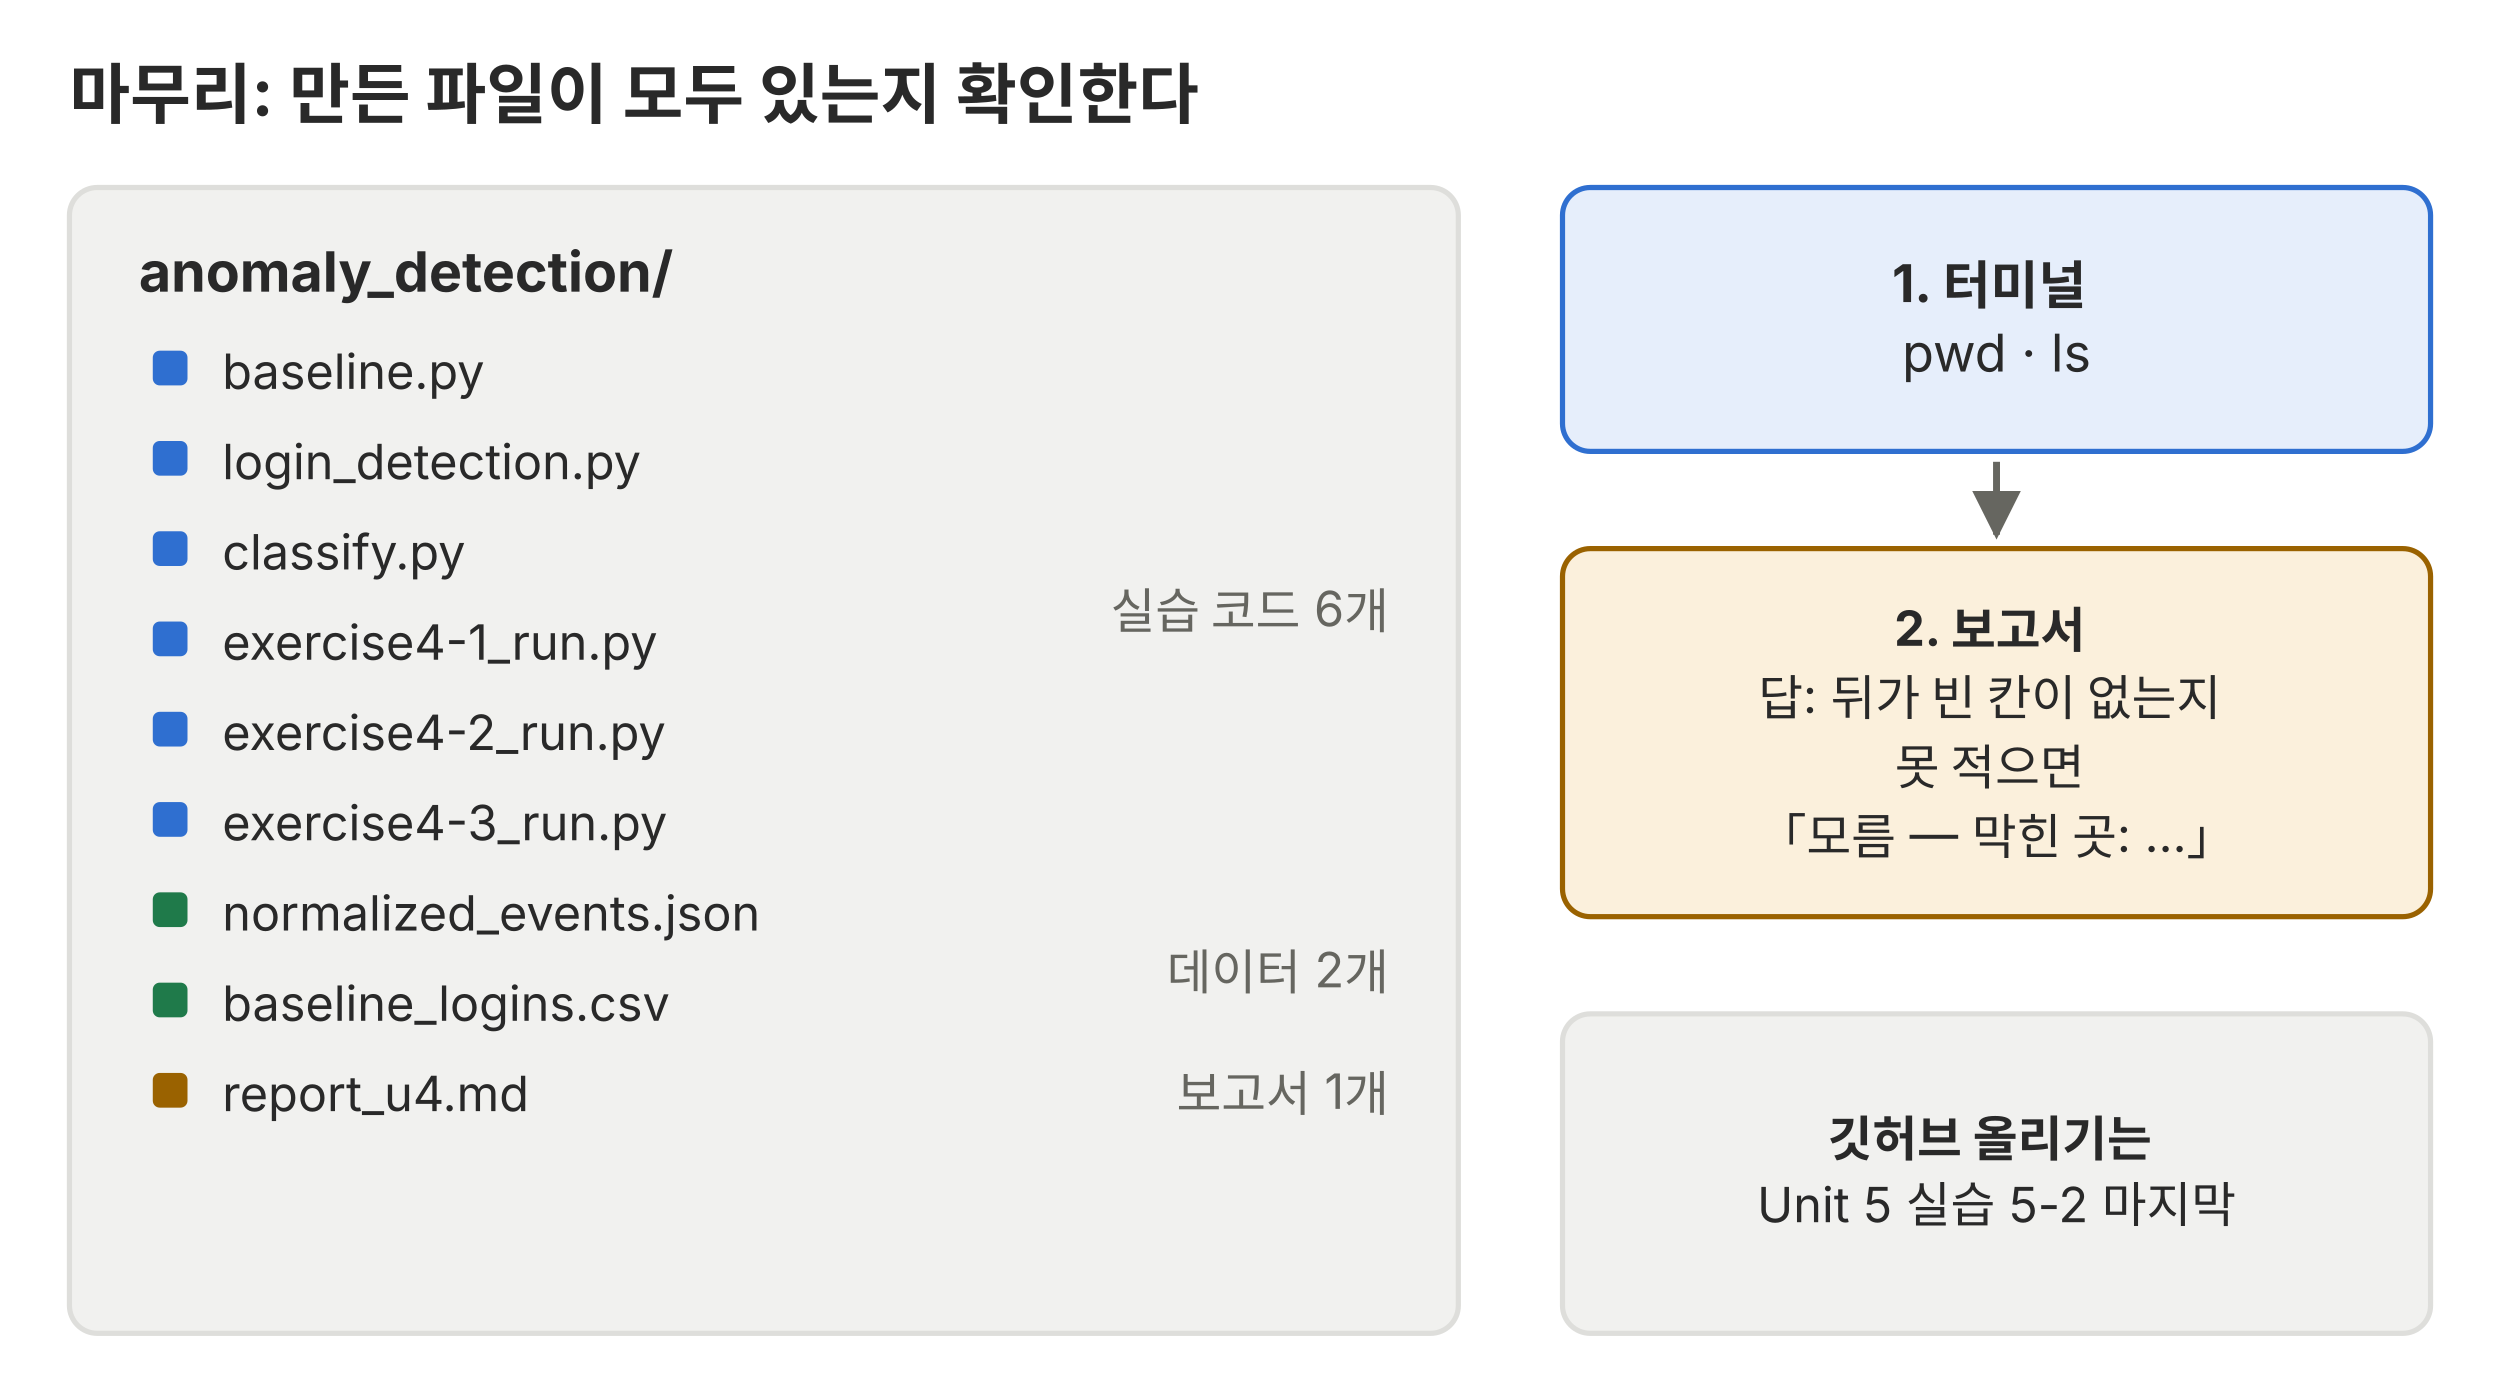
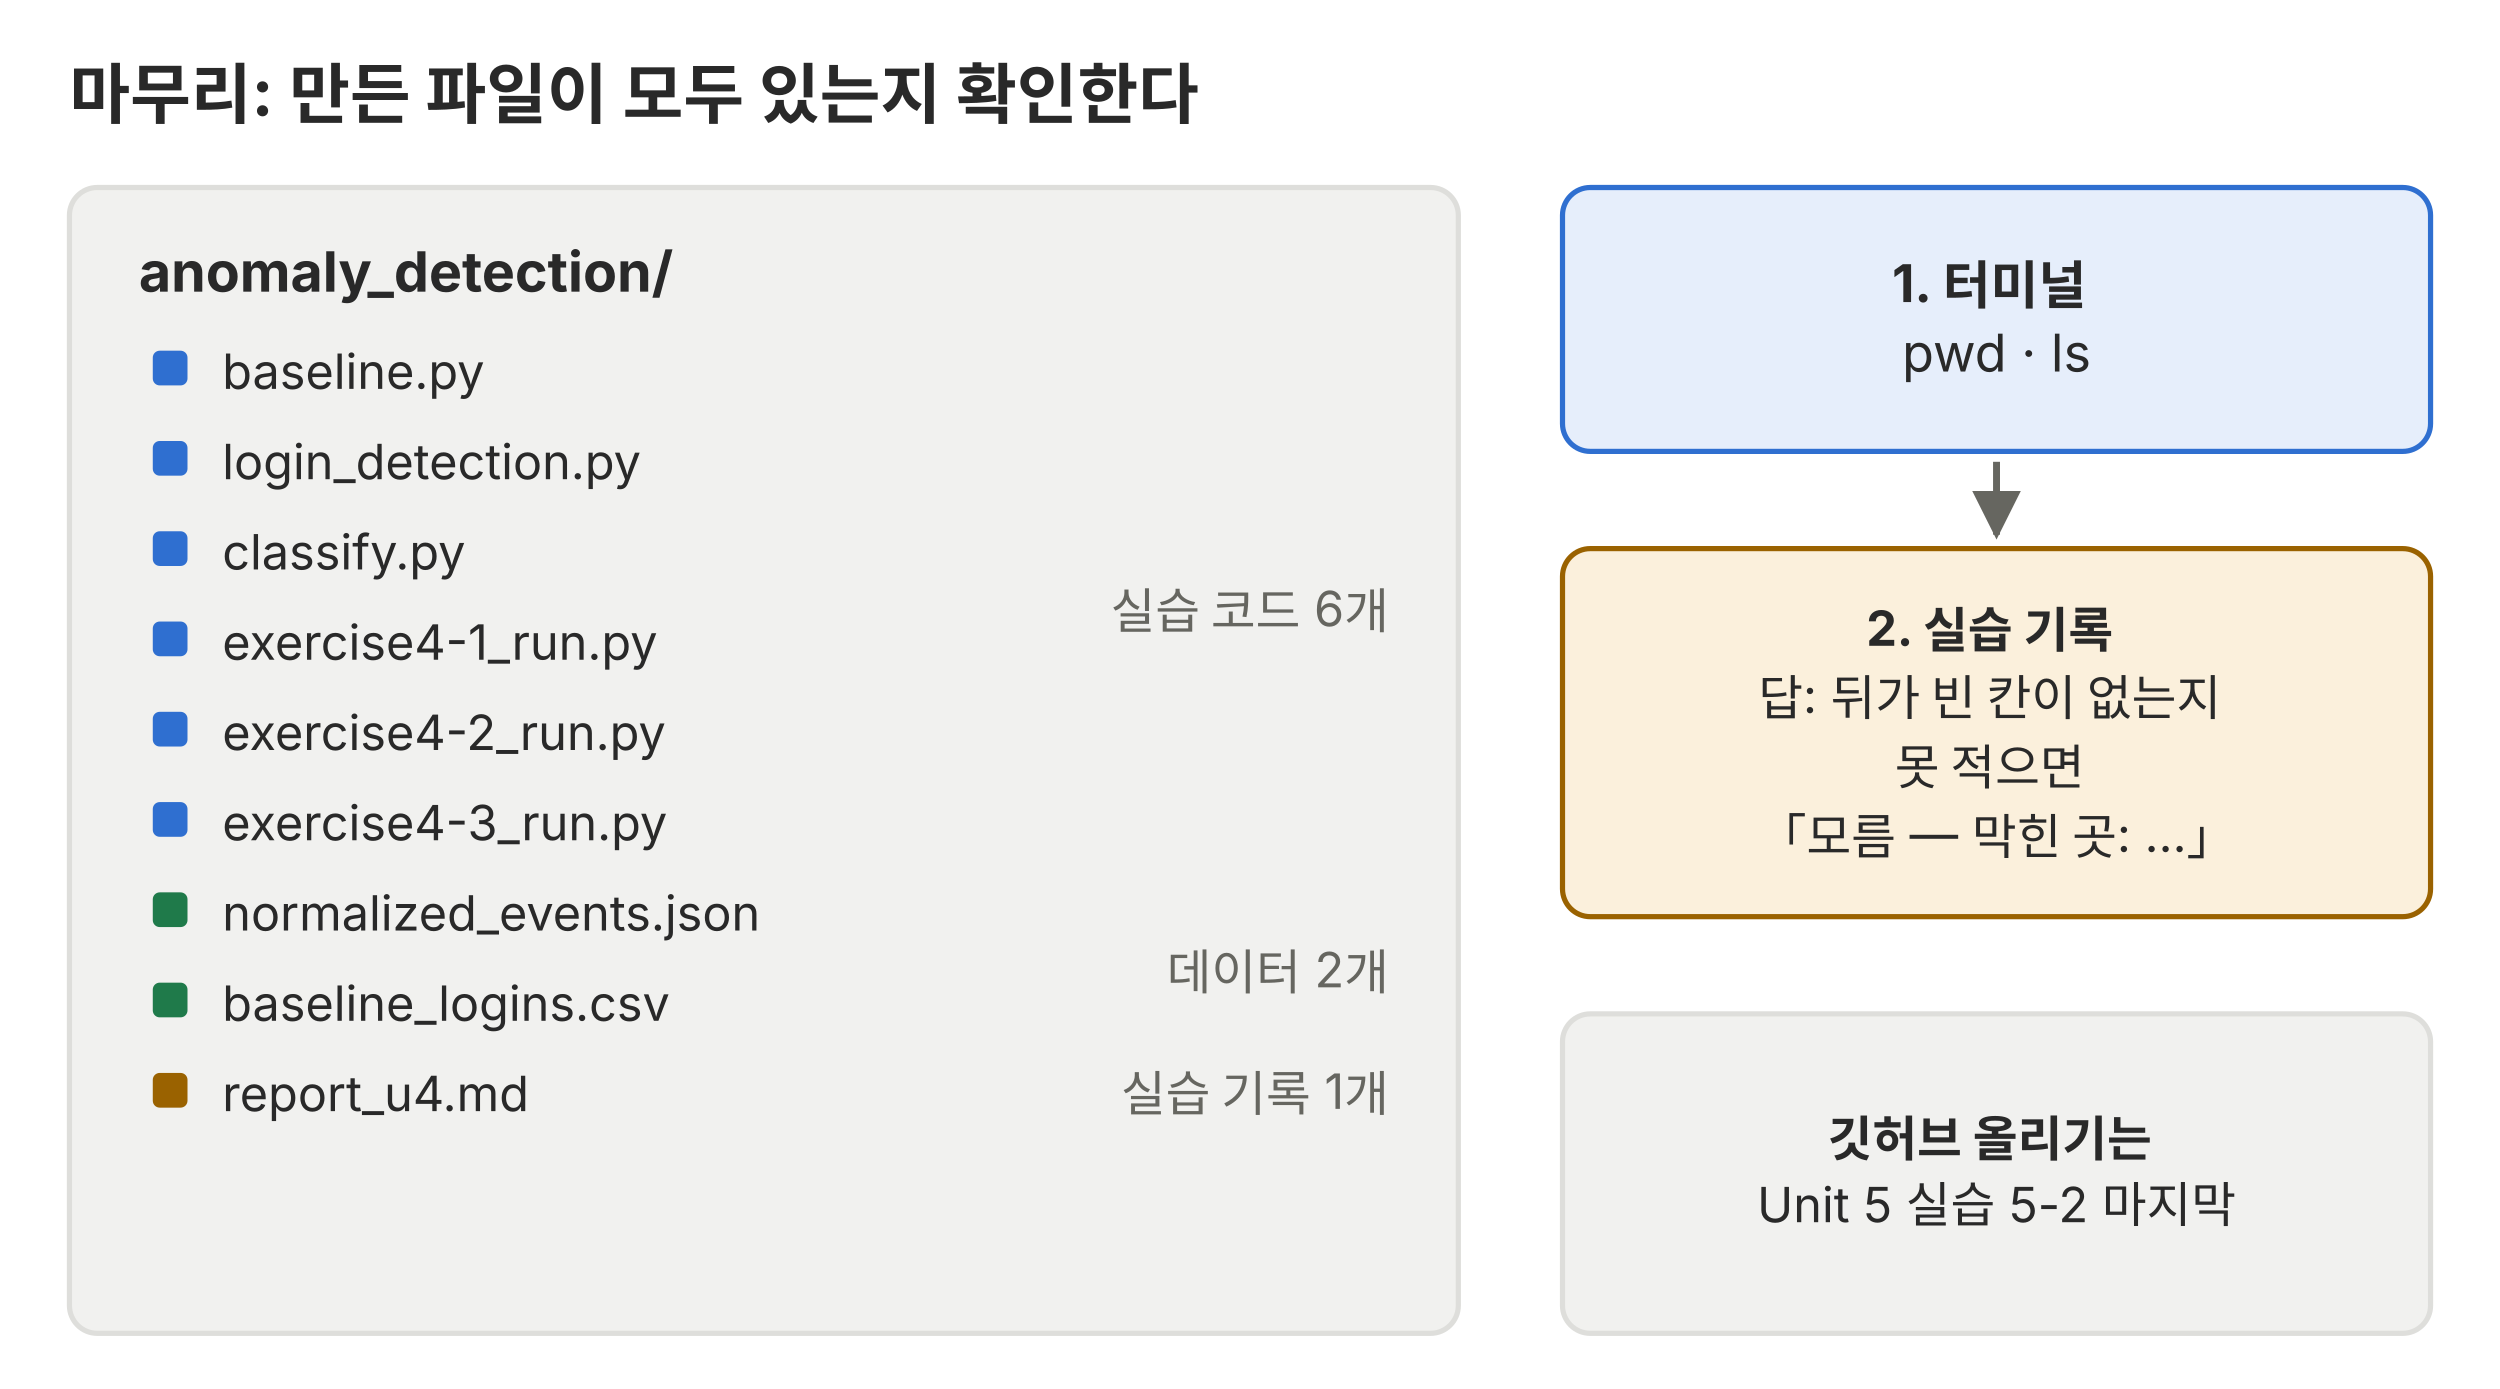
<svg xmlns="http://www.w3.org/2000/svg" viewBox="0 0 720 400" role="img">
  <defs>
    <marker id="a-p06" viewBox="0 0 10 10" refX="9" refY="5" markerWidth="7" markerHeight="7" orient="auto-start-reverse">
      <path d="M0,0 L10,5 L0,10 z" fill="#666660" />
    </marker>
  </defs>
  <g font-family="Pretendard, 'Noto Sans KR', -apple-system, 'Segoe UI', sans-serif">
    <text x="20" y="34" font-size="19" text-anchor="start" fill="#292929" font-weight="700">마무리: 만든 파일이 모두 있는지 확인한다</text>
    <rect x="20" y="54" width="400" height="330" rx="8" fill="#f1f1ef" stroke="#dededb" stroke-width="1.5" />
    <text x="40" y="84" font-size="16" text-anchor="start" fill="#292929" font-weight="700">anomaly_detection/</text>
    <rect x="44" y="101" width="10" height="10" rx="2" fill="#2f6fd0" />
    <text x="64" y="112" font-size="14" text-anchor="start" fill="#292929">baseline.py</text>
    <rect x="44" y="127" width="10" height="10" rx="2" fill="#2f6fd0" />
    <text x="64" y="138" font-size="14" text-anchor="start" fill="#292929">login_detection.py</text>
    <rect x="44" y="153" width="10" height="10" rx="2" fill="#2f6fd0" />
    <text x="64" y="164" font-size="14" text-anchor="start" fill="#292929">classify.py</text>
    <rect x="44" y="179" width="10" height="10" rx="2" fill="#2f6fd0" />
    <text x="64" y="190" font-size="14" text-anchor="start" fill="#292929">exercise4-1_run.py</text>
    <rect x="44" y="205" width="10" height="10" rx="2" fill="#2f6fd0" />
    <text x="64" y="216" font-size="14" text-anchor="start" fill="#292929">exercise4-2_run.py</text>
    <rect x="44" y="231" width="10" height="10" rx="2" fill="#2f6fd0" />
    <text x="64" y="242" font-size="14" text-anchor="start" fill="#292929">exercise4-3_run.py</text>
    <rect x="44" y="257" width="10" height="10" rx="2" fill="#1f7a4a" />
    <text x="64" y="268" font-size="14" text-anchor="start" fill="#292929">normalized_events.json</text>
    <rect x="44" y="283" width="10" height="10" rx="2" fill="#1f7a4a" />
    <text x="64" y="294" font-size="14" text-anchor="start" fill="#292929">baseline_logins.csv</text>
    <rect x="44" y="309" width="10" height="10" rx="2" fill="#9a6200" />
    <text x="64" y="320" font-size="14" text-anchor="start" fill="#292929">report_u4.md</text>
    <text x="400" y="181" font-size="14" text-anchor="end" fill="#666660">실습 코드 6개</text>
    <text x="400" y="285" font-size="14" text-anchor="end" fill="#666660">데이터 2개</text>
-     <text x="400" y="320" font-size="14" text-anchor="end" fill="#666660">보고서 1개</text>
+     <text x="400" y="320" font-size="14" text-anchor="end" fill="#666660">실습 기록 1개</text>
    <rect x="450" y="54" width="250" height="76" rx="8" fill="#e6eefb" stroke="#2f6fd0" stroke-width="1.5" />
    <text x="575.0" y="87" font-size="15" text-anchor="middle" fill="#292929">
      <tspan x="575.0" dy="0" font-weight="700">1. 터미널</tspan>
      <tspan x="575.0" dy="20">pwd · ls</tspan>
    </text>
    <rect x="450" y="158" width="250" height="106" rx="8" fill="#fbf0dc" stroke="#9a6200" stroke-width="1.5" />
    <text x="575.0" y="186" font-size="14" text-anchor="middle" fill="#292929">
-       <tspan x="575.0" dy="0" font-weight="700">2. 보고서</tspan>
+       <tspan x="575.0" dy="0" font-weight="700">2. 실습 기록</tspan>
      <tspan x="575.0" dy="20">답: 뒤가 빈 칸이 없는지</tspan>
      <tspan x="575.0" dy="20">못 적으면</tspan>
      <tspan x="575.0" dy="20">「모름 — 막힌 곳: …」</tspan>
    </text>
    <rect x="450" y="292" width="250" height="92" rx="8" fill="#f1f1ef" stroke="#dededb" stroke-width="1.5" />
    <text x="575.0" y="333" font-size="14" text-anchor="middle" fill="#292929">
      <tspan x="575.0" dy="0" font-weight="700">깃허브 올리기는</tspan>
      <tspan x="575.0" dy="19">Unit 5 실습 5-2 마지막</tspan>
    </text>
    <polyline points="575,133 575,154" fill="none" stroke="#666660" stroke-width="2" marker-end="url(#a-p06)" />
  </g>
</svg>
